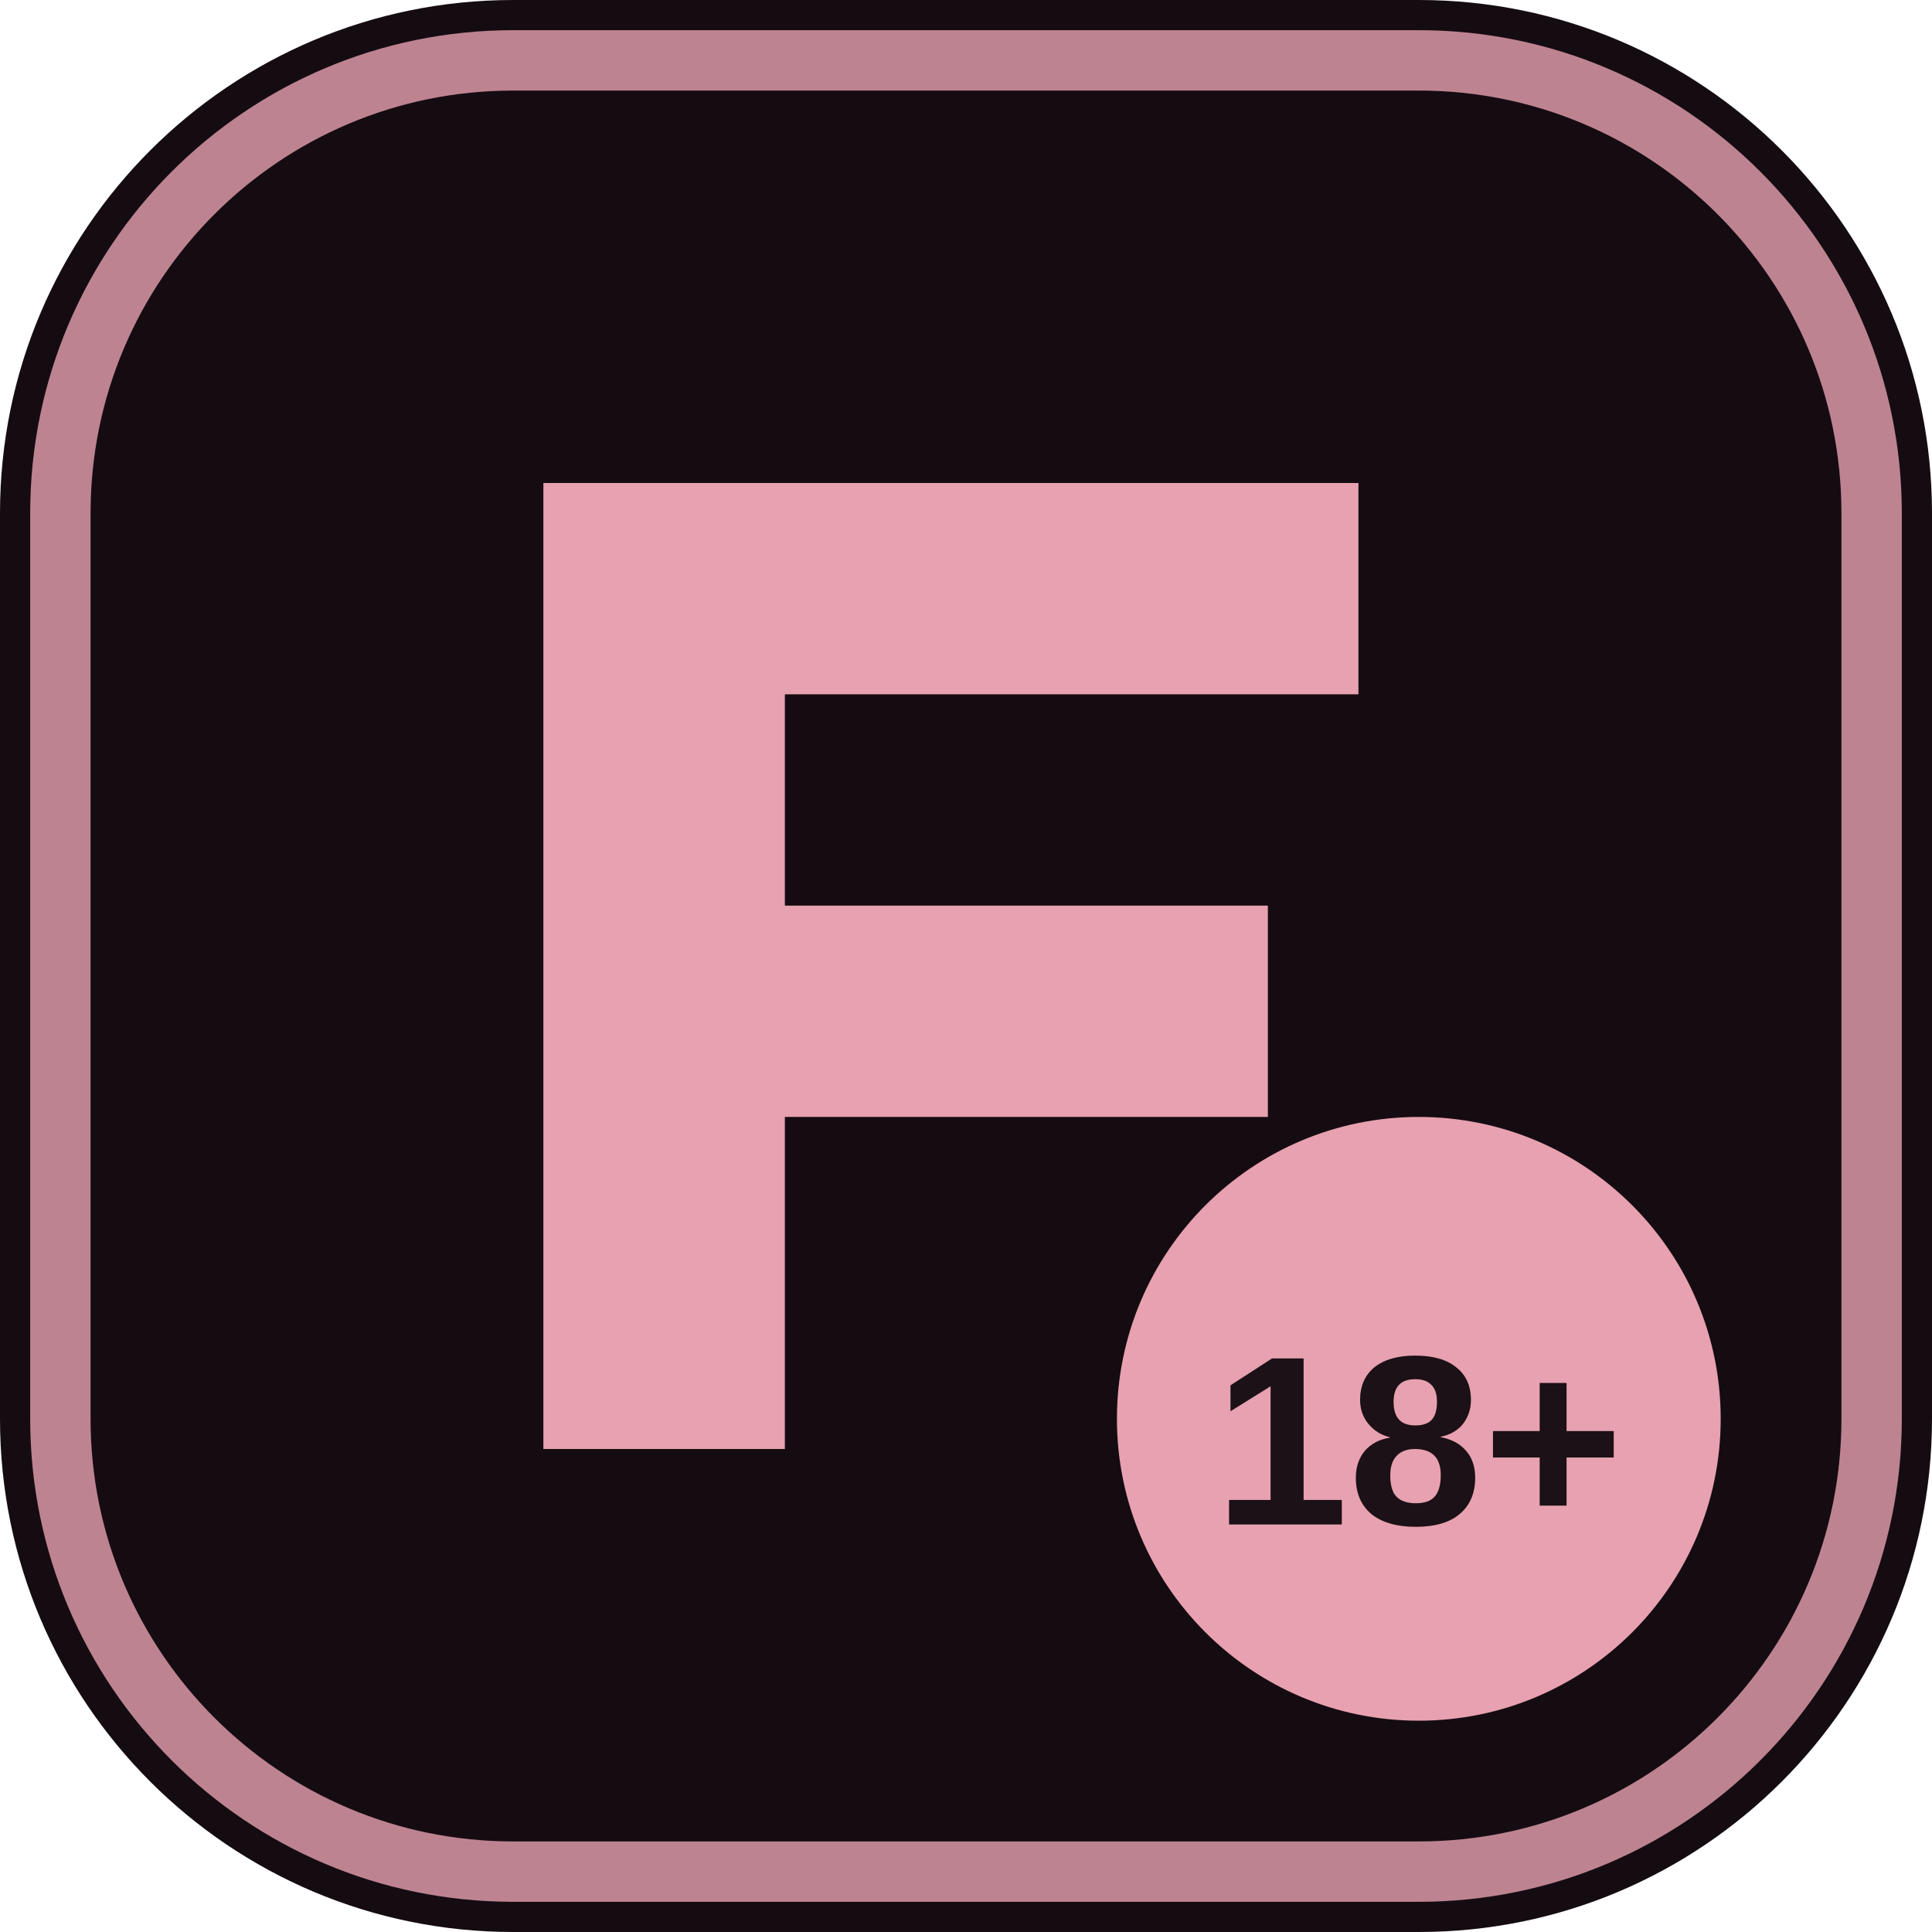
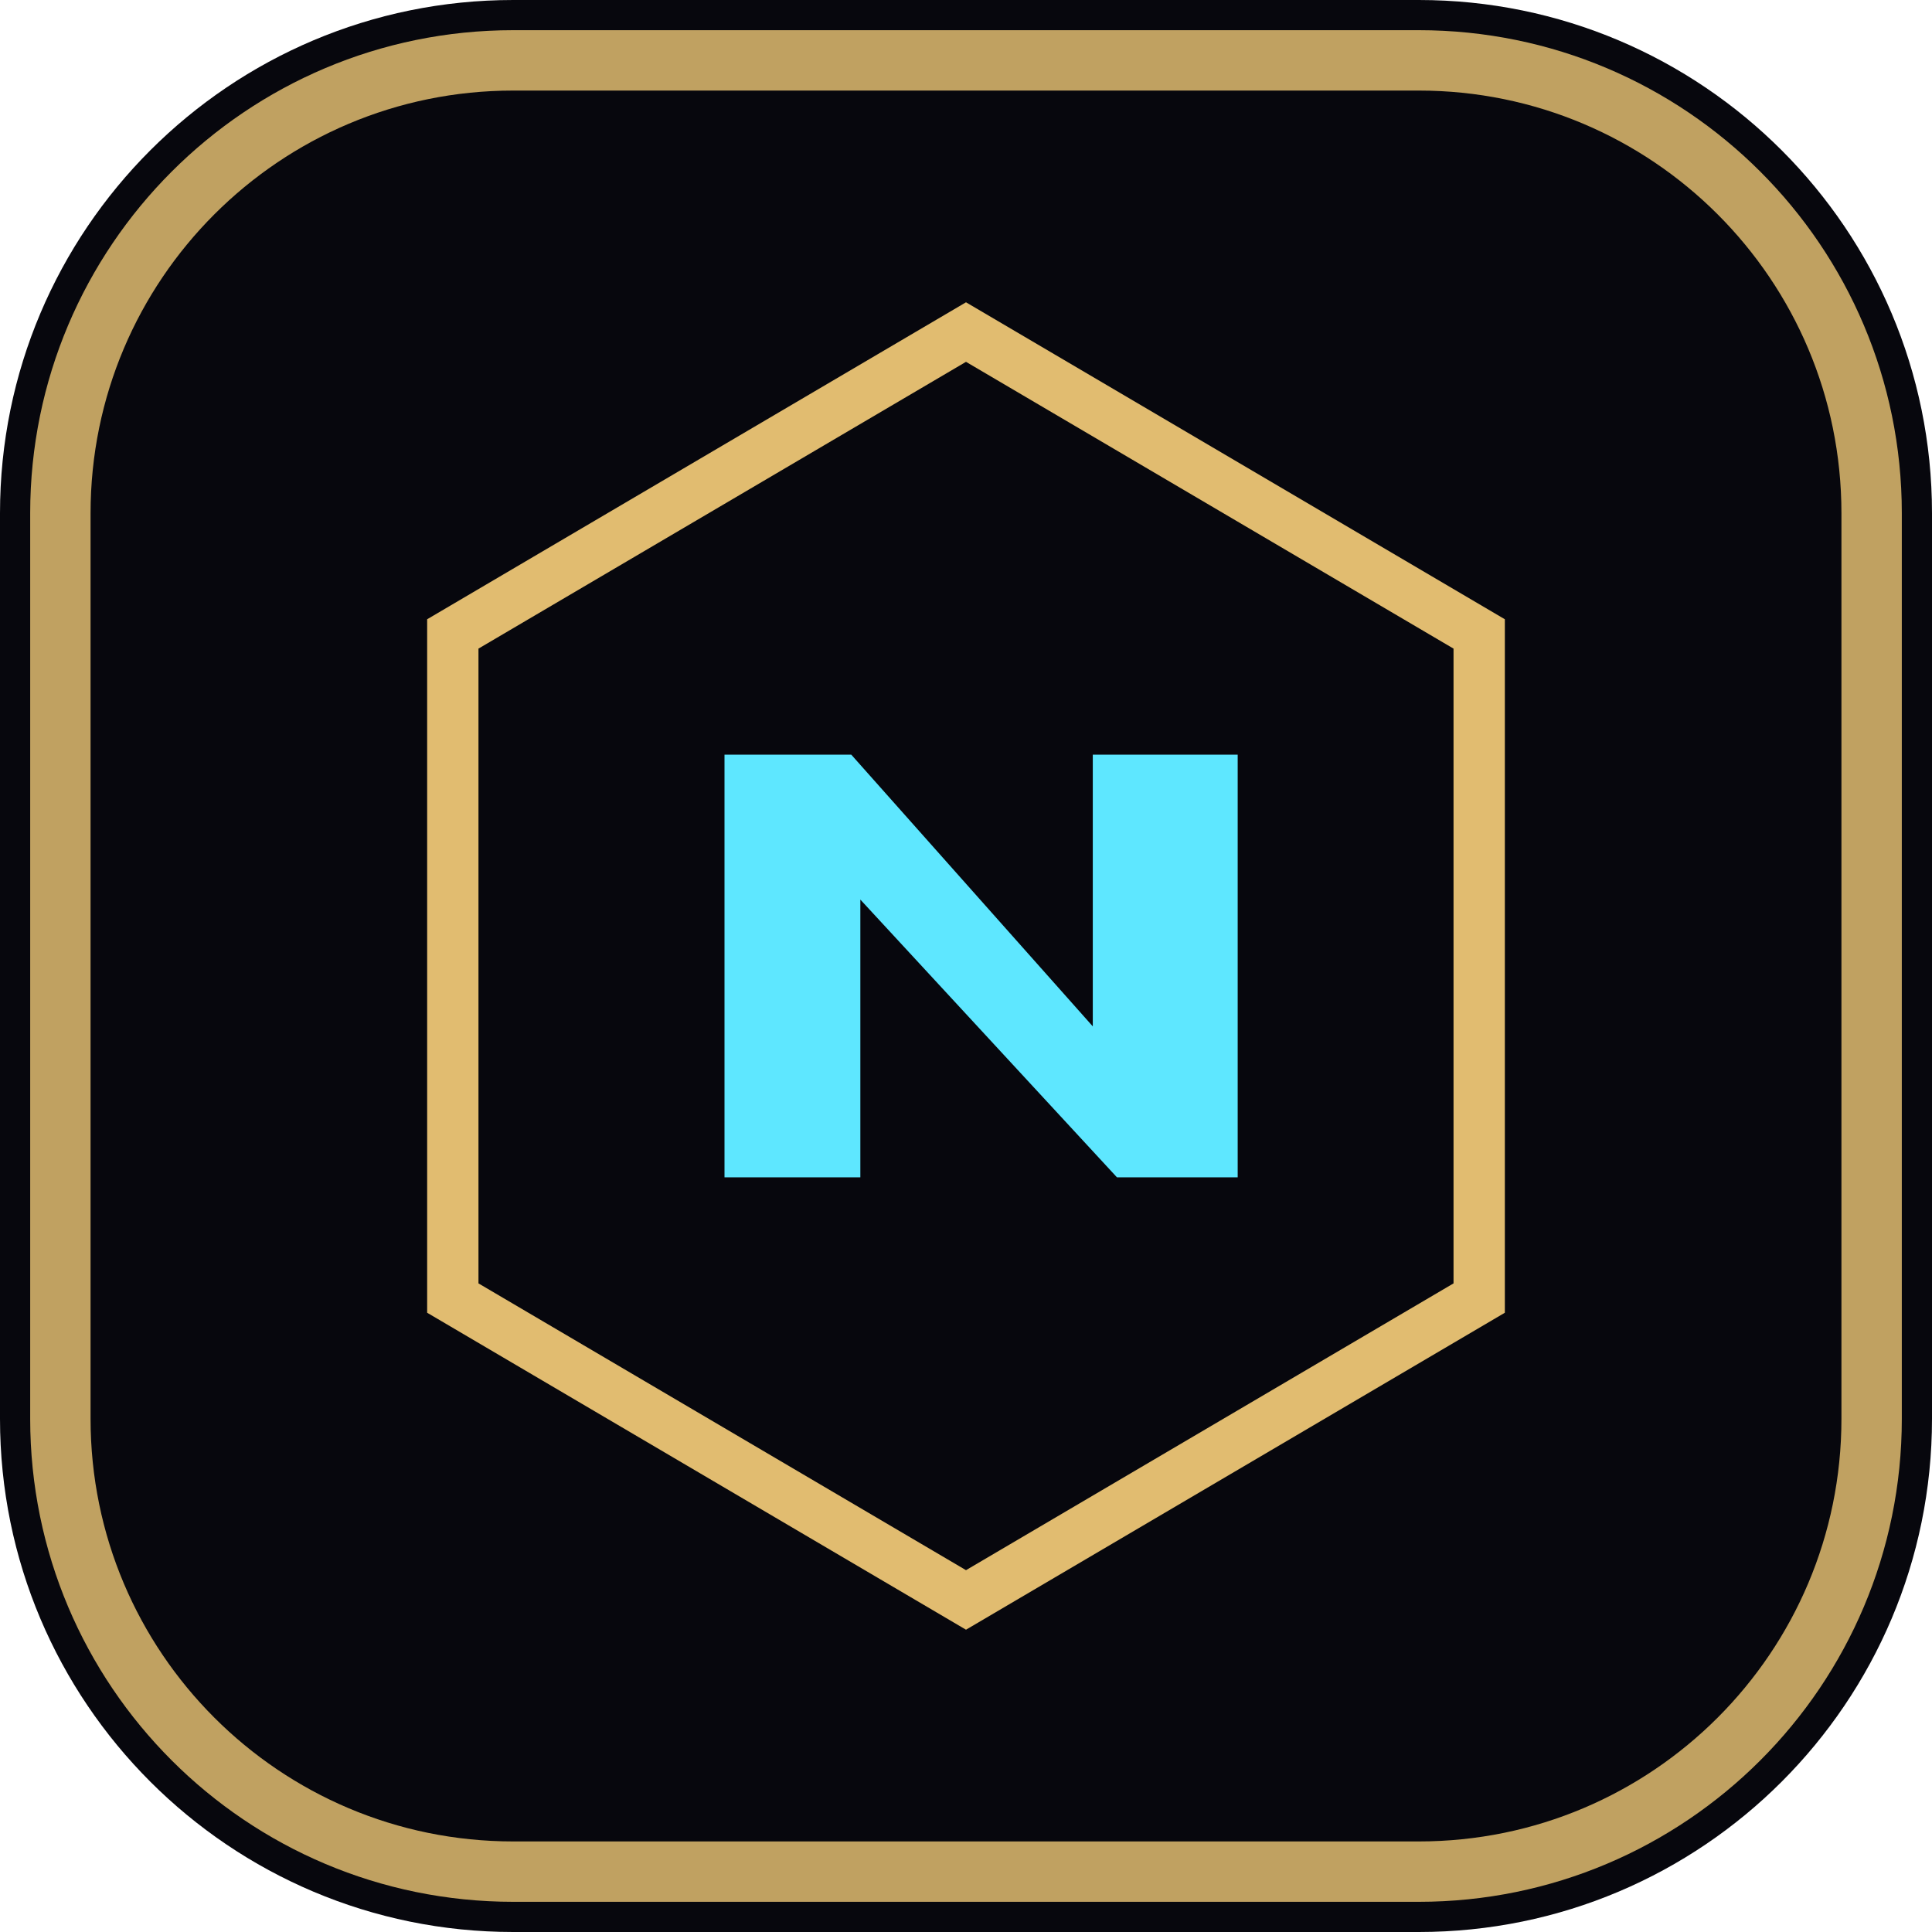
<svg xmlns="http://www.w3.org/2000/svg" viewBox="0 0 64 64">
-   <rect width="64" height="64" rx="17" fill="#150c12" />
-   <rect x="2" y="2" width="60" height="60" rx="15" fill="none" stroke="#e8a1b0" stroke-opacity=".8" stroke-width="2" />
-   <path d="M18 16h27v7H26v7h16v7H26v11h-8z" fill="#e8a1b0" />
-   <circle cx="47" cy="47" r="10" fill="#e8a1b0" />
-   <text x="47" y="50.5" text-anchor="middle" font-family="Arial,sans-serif" font-size="8" font-weight="700" fill="#1b1116">18+</text>
+   <rect width="64" height="64" rx="17" fill="#07070d" />
+   <rect x="2" y="2" width="60" height="60" rx="15" fill="none" stroke="#e1bc70" stroke-opacity=".85" stroke-width="2" />
+   <path d="M32 11 49 21v22L32 53 15 43V21z" fill="none" stroke="#e1bc70" stroke-width="1.7" />
+   <path d="M24 39V25h4.2l8 9v-9H41v14h-4l-8.5-9.2V39z" fill="#5ee7ff" />
</svg>
